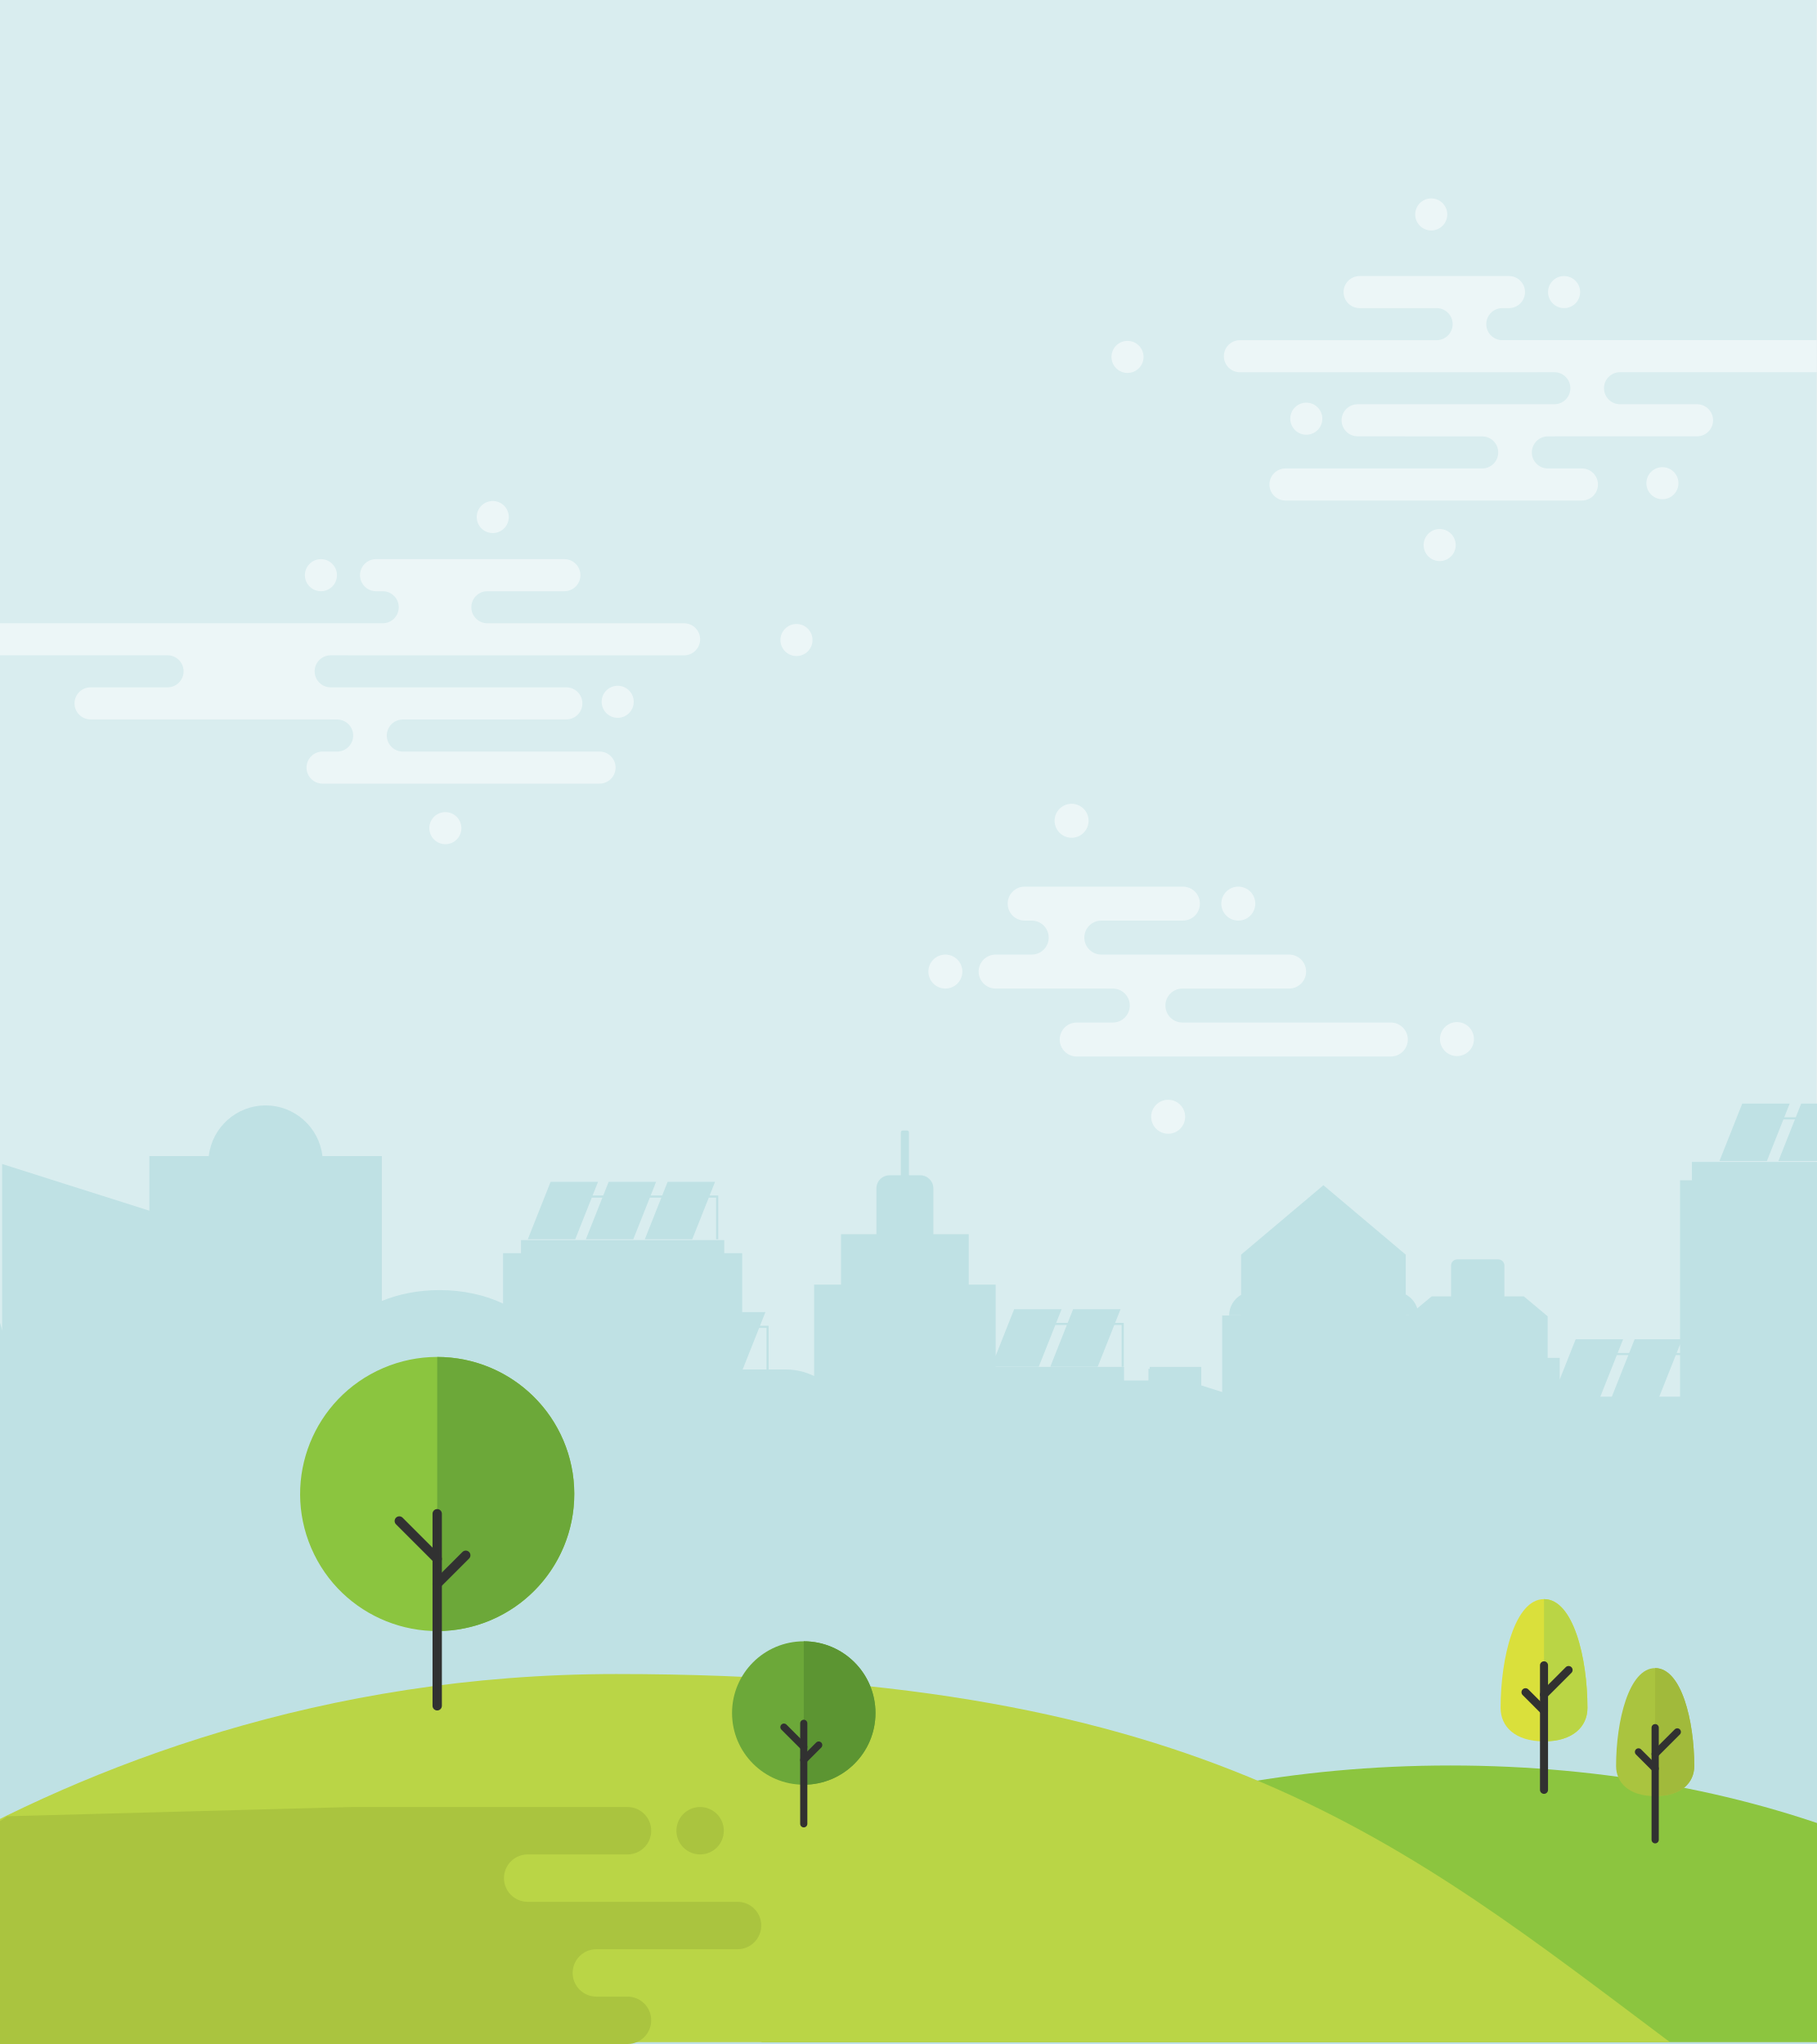
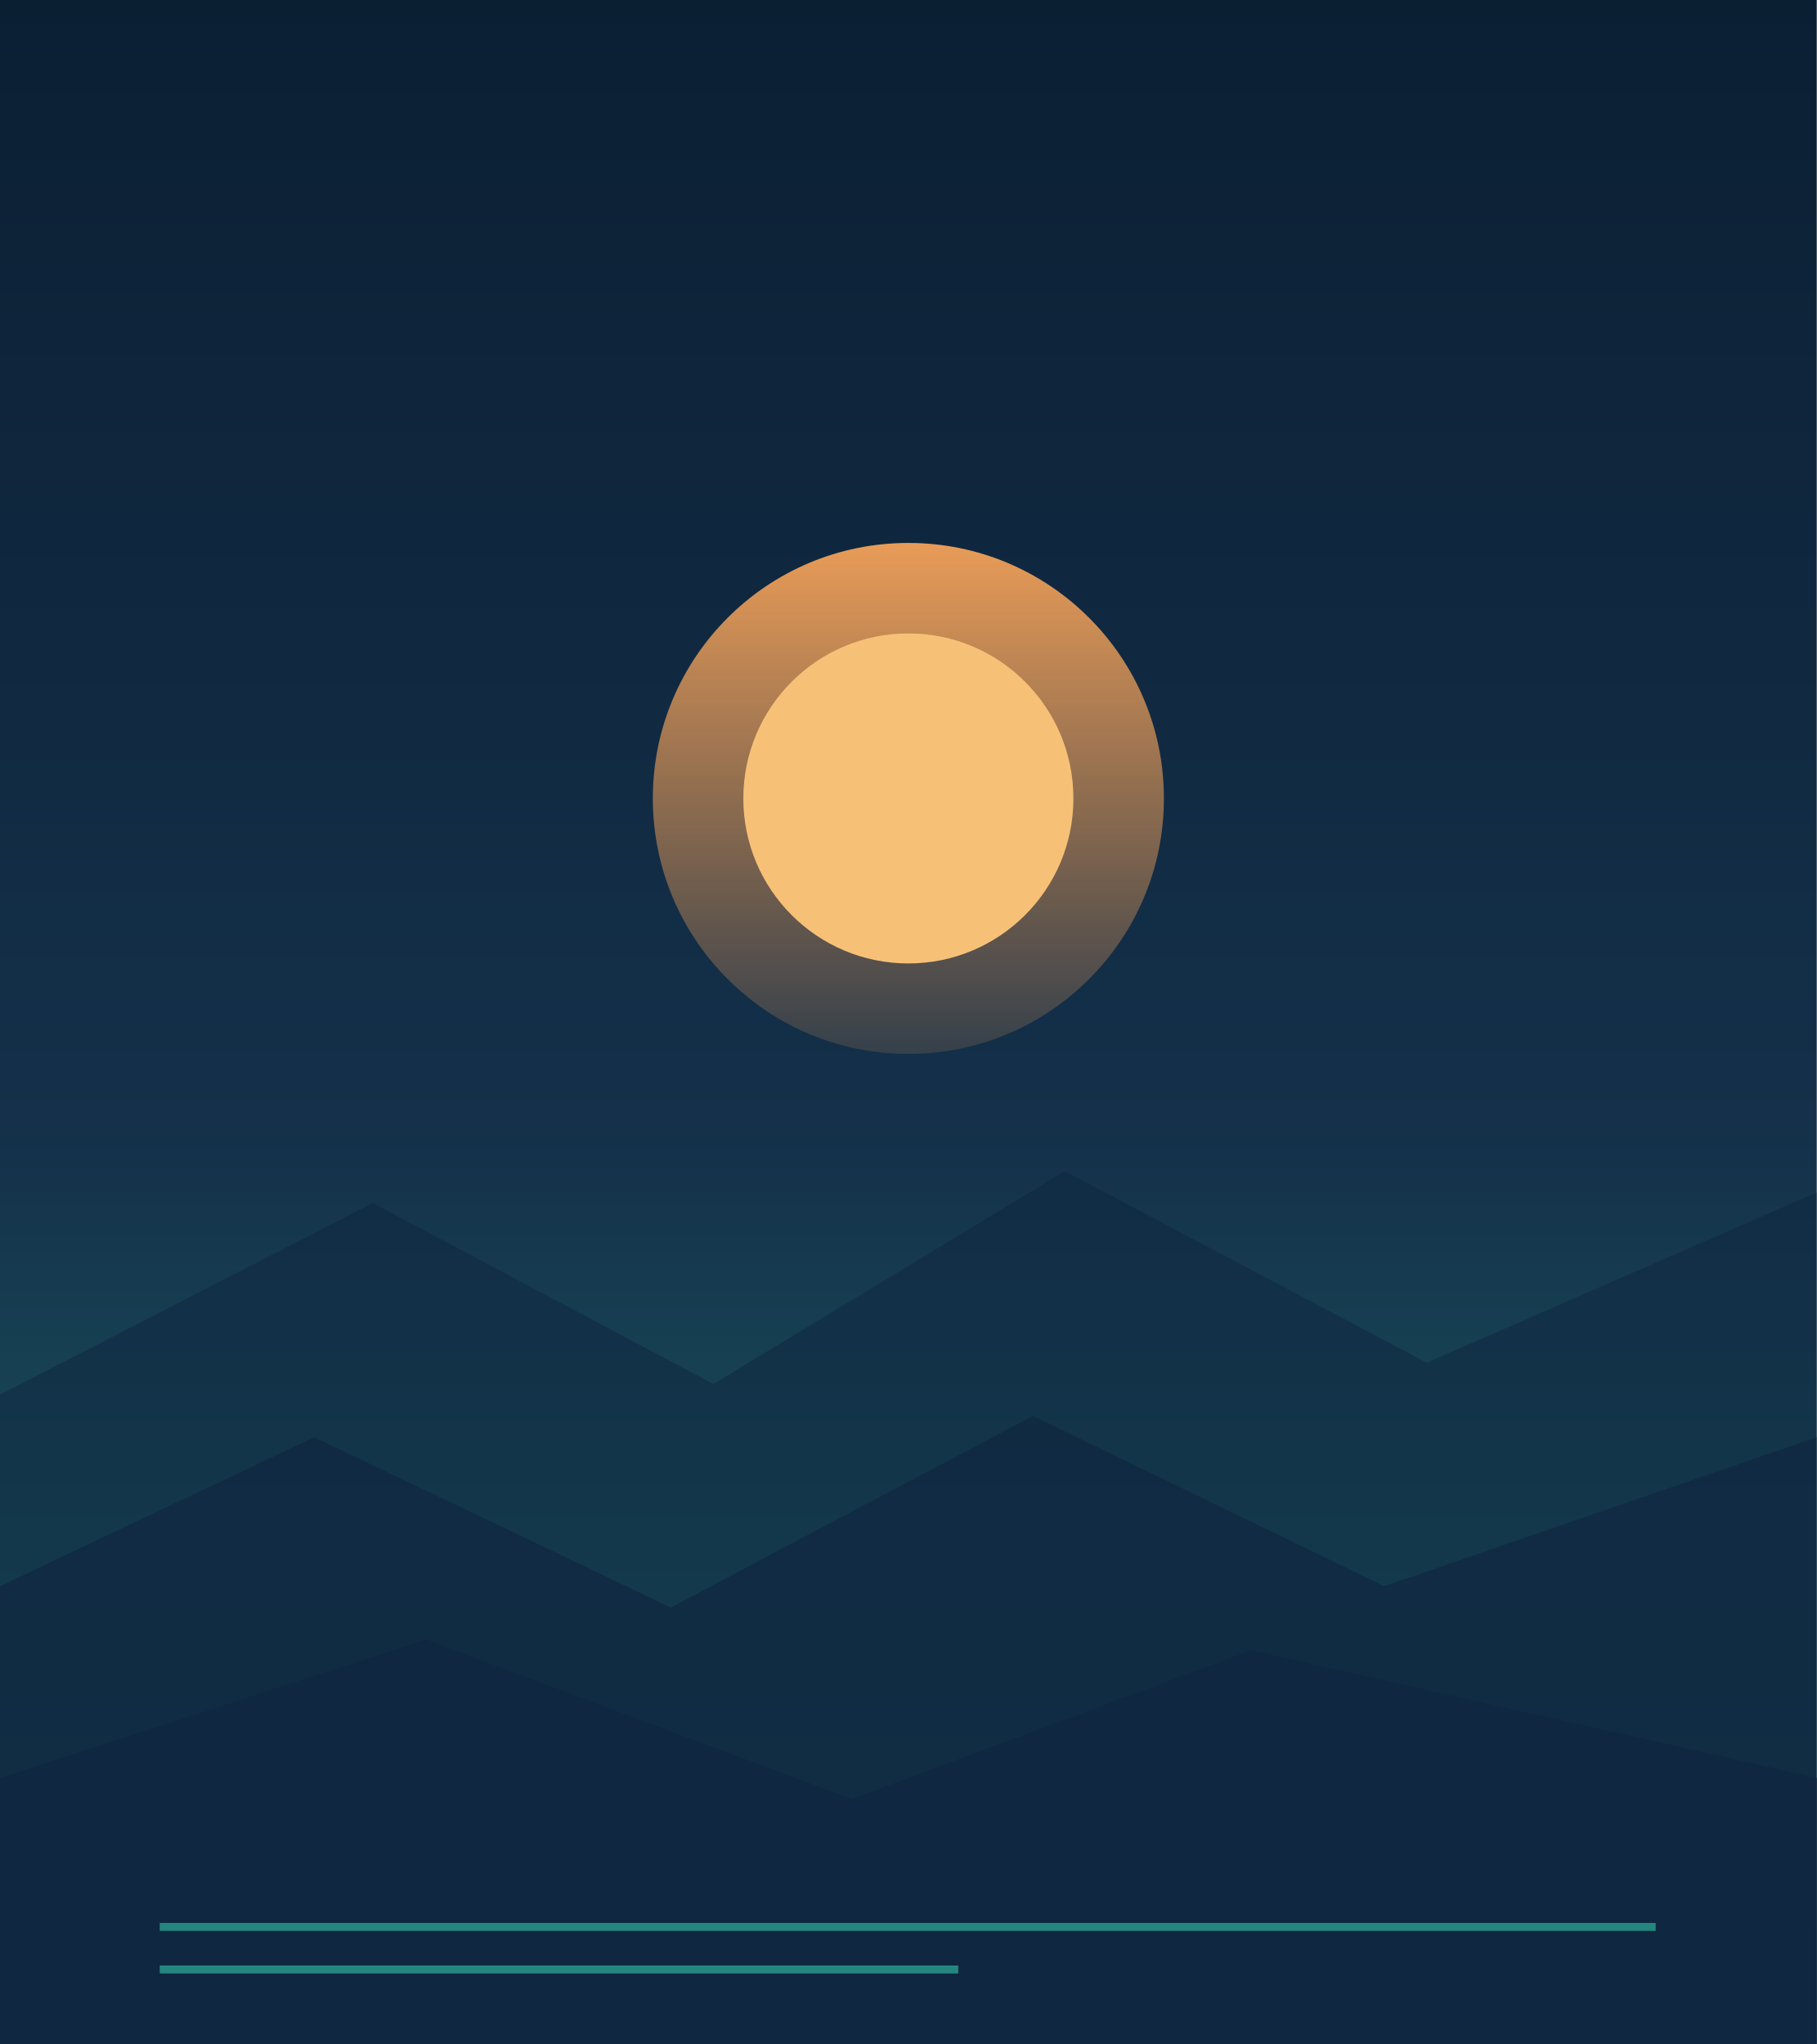
- <svg xmlns="http://www.w3.org/2000/svg" version="1.1" id="Layer_1" x="0px" y="0px" viewBox="0 0 682.5 768" style="enable-background:new 0 0 682.5 768;" xml:space="preserve">
-   <style type="text/css">
- 	.st0{fill:#D9EDEF;}
- 	.st1{fill:#BFE1E4;}
- 	.st2{fill:#8CC53F;}
- 	.st3{fill:#8BC53F;}
- 	.st4{fill:#6CA839;}
- 	.st5{fill:#313131;}
- 	.st6{fill:#BAD545;}
- 	.st7{fill:#AAC43F;}
- 	.st8{fill:#DAE03B;}
- 	.st9{opacity:0.5;}
- 	.st10{fill:#FFFFFF;}
- 	.st11{fill:#BAD546;}
- 	.st12{fill:#5C9532;}
- 	.st13{fill:#A1BA3B;}
- </style>
-   <rect class="st0" width="682.5" height="768" />
-   <g>
-     <path class="st1" d="M866.871,513.881c-1.927-17.075-16.41-30.346-34-30.346   c-17.59,0-32.073,13.272-34,30.346h-13.115v-37.423h-43.738v10.721h-8.751v-10.721   h-26.222v-32.987h-4.463v-6.909h-66.971v6.909h-4.463v59.743h-17.066l-2.039,5.138   h-4.33l2.039-5.138H591.938l-5.993,15.103v-8.123h-4.53V494.569l-8.943-7.471h-7.308   v-11.593c0-1.275-1.033-2.308-2.308-2.308h-15.42c-1.274,0-2.308,1.033-2.308,2.308   v11.593h-7.309l-5.398,4.51c-0.696-2.261-2.272-4.135-4.328-5.227v-14.97   l-0.09-0.076l-30.831-26h-0.001l-30.831,26l-0.09,0.076v15.105   c-2.676,1.529-4.483,4.404-4.483,7.707h4.483v0.049h-7.111v28.763l-7.861-2.494   v-6.952h-19.369v0.807l-0.468-0.148v4.447h-9.176v-5.106h-48.212v-0.094h16.195   l6.209-15.645h4.33l-6.208,15.645h17.817l6.208-15.645h2.761v15.645h0.803   v-15.645v-0.744v-0.059h-3.246l2.039-5.138h-17.817l-2.039,5.138h-4.33   l2.039-5.138h-17.817l-6.944,17.499v-26.742h-10.105v-18.948h-13.309v-17.205   c0-2.714-2.2-4.914-4.914-4.914h-4.251v-16.092c0-0.413-0.315-0.748-0.703-0.748   h-1.654c-0.388,0-0.703,0.335-0.703,0.748v16.092h-4.251   c-2.713,0-4.914,2.2-4.914,4.914v17.205h-13.309v18.948h-10.105v34.365   c-3.2-1.567-6.782-2.472-10.579-2.472h-6.5v-15.626v-0.744v-0.059h-3.246   l2.039-5.138h-8.736v-22.146h-6.741v-4.912h-76.34v4.912h-6.741v18.951   c-6.688-3.178-14.968-5.067-23.876-5.067c-7.952,0-15.401,1.507-21.667,4.089   v-54.445h-22.322c-1.229-10.707-10.311-19.025-21.347-19.025   c-11.036,0-20.118,8.319-21.347,19.025H56.111v20.525l-55.32-17.55v62.608   c-2.826-13.424-14.734-23.502-28.999-23.502c-15.233,0-27.776,11.493-29.444,26.28   h-15.226v11.179h-36.639V499.026c0-11.014-8.928-19.942-19.942-19.942   c-11.014,0-19.942,8.928-19.942,19.942v14.887h-52.551v5.748h3.116v43.115V798   H884.453V535.301v-5.22v-16.199H866.871z M287.953,514.559h-8.962l6.201-15.626h2.761   V514.559z M529.231,494.272H528.092v-0.049h1.198L529.231,494.272z M605.525,524.781   h-4.33l6.201-15.626h4.33L605.525,524.781z M631.15,524.781h-7.807l6.201-15.626   h1.606V524.781z M631.15,508.352h-1.287l1.287-3.244V508.352z" />
-     <polygon class="st1" points="222.306,449.994 226.303,449.994 220.095,465.638 237.912,465.638    244.12,449.994 248.45,449.994 242.242,465.638 260.059,465.638 266.267,449.994    269.028,449.994 269.028,465.638 269.831,465.638 269.831,449.994 269.831,449.25    269.831,449.191 266.586,449.191 268.625,444.052 250.808,444.052 248.769,449.191    244.439,449.191 246.478,444.052 228.661,444.052 226.622,449.191 222.625,449.191    224.664,444.052 206.847,444.052 198.281,465.638 216.098,465.638  " />
-     <polygon class="st1" points="669.979,420.598 674.309,420.598 668.1,436.243 685.918,436.243    692.126,420.598 694.887,420.598 694.887,436.243 695.69,436.243 695.69,420.598    695.69,419.854 695.69,419.795 692.445,419.795 694.484,414.657 676.666,414.657    674.627,419.795 670.298,419.795 672.337,414.657 654.52,414.657 645.954,436.243    663.77,436.243  " />
-     <polygon class="st1" points="773.927,460.312 776.688,460.312 776.688,475.957 777.491,475.957    777.491,460.312 777.491,459.569 777.491,459.51 774.245,459.51 776.284,454.371    758.467,454.371 749.901,475.957 767.718,475.957  " />
+ <svg xmlns="http://www.w3.org/2000/svg" version="1.1" viewBox="0 0 682.5 768" preserveAspectRatio="xMidYMid slice" role="presentation">
+   <defs>
+     <linearGradient id="sky" x1="0" y1="0" x2="0" y2="1">
+       <stop offset="0%" stop-color="#0b1f33" />
+       <stop offset="55%" stop-color="#14304a" />
+       <stop offset="100%" stop-color="#1f6f6b" />
+     </linearGradient>
+     <linearGradient id="glow" x1="0" y1="0" x2="0" y2="1">
+       <stop offset="0%" stop-color="#f4a259" stop-opacity="0.95" />
+       <stop offset="100%" stop-color="#f4a259" stop-opacity="0.15" />
+     </linearGradient>
+   </defs>
+   <rect width="682.5" height="768" fill="url(#sky)" />
+   <circle cx="341.25" cy="300" r="96" fill="url(#glow)" />
+   <circle cx="341.25" cy="300" r="62" fill="#f6c177" />
+   <g fill="#0f2740">
+     <path d="M0 524 L140 452 L268 520 L400 440 L536 512 L682.5 448 L682.5 768 L0 768 Z" opacity="0.55" />
+     <path d="M0 596 L118 540 L252 604 L388 532 L520 596 L682.5 540 L682.5 768 L0 768 Z" opacity="0.75" />
+     <path d="M0 668 L160 616 L320 676 L470 620 L682.5 668 L682.5 768 L0 768 Z" />
  </g>
-   <path class="st2" d="M682.221,1117.16c-17.754-1.617-35.838-2.458-54.192-2.458  c-169.747,0-316.642,71.25-387.542,174.95v114.762H682.5L682.221,1117.16z" />
-   <g>
-     <g>
-       <g>
-         <ellipse transform="matrix(0.3941885 -0.9190296 0.9190296 0.3941885 -630.5393 1248.272)" class="st3" cx="631.559" cy="1102.407" rx="24.813" ry="24.813" />
-       </g>
-       <g>
-         <path class="st4" d="M606.746,1102.407c0-13.704,11.109-24.813,24.813-24.813v49.626     C617.855,1127.22,606.746,1116.111,606.746,1102.407z" />
-       </g>
-       <g>
-         <g>
-           <path class="st5" d="M631.559,1141.6c0.467,0,0.846-0.379,0.846-0.845v-34.775      c0-0.467-0.379-0.846-0.846-0.846c-0.467,0-0.846,0.379-0.846,0.846v34.775      C630.713,1141.221,631.092,1141.6,631.559,1141.6L631.559,1141.6z" />
-         </g>
-         <g>
-           <path class="st5" d="M631.559,1119.514c0.217,0,0.433-0.083,0.598-0.248      c0.33-0.33,0.33-0.866,0-1.196l-5.169-5.169      c-0.33-0.33-0.866-0.33-1.196,0c-0.33,0.33-0.33,0.865,0,1.196      l5.169,5.169C631.126,1119.431,631.342,1119.514,631.559,1119.514L631.559,1119.514z" />
-         </g>
-         <g>
-           <path class="st5" d="M631.559,1115.002c0.217,0,0.433-0.083,0.598-0.248l6.862-6.862      c0.33-0.33,0.33-0.865,0-1.196c-0.331-0.33-0.866-0.33-1.196,0      l-6.862,6.862c-0.33,0.33-0.33,0.865,0,1.196      C631.126,1114.919,631.342,1115.002,631.559,1115.002L631.559,1115.002z" />
-         </g>
-       </g>
-     </g>
-     <g>
-       <g>
-         <path class="st6" d="M575.186,1187.063c0-14.086,3.994-30.383,12.125-30.383     c8.131,0,12.125,16.297,12.125,30.383c0,5.161-3.994,9.345-12.125,9.345     C579.18,1196.408,575.186,1192.224,575.186,1187.063z" />
-       </g>
-       <g>
-         <path class="st7" d="M575.186,1187.063c0-14.086,3.994-30.383,12.125-30.383v39.728     C579.18,1196.408,575.186,1192.224,575.186,1187.063z" />
-       </g>
-       <g>
-         <g>
-           <path class="st5" d="M587.311,1210.788c0.467,0,0.846-0.379,0.846-0.846v-34.775      c0-0.467-0.379-0.846-0.846-0.846c-0.467,0-0.846,0.379-0.846,0.846v34.775      C586.466,1210.41,586.844,1210.788,587.311,1210.788L587.311,1210.788z" />
-         </g>
-         <g>
-           <path class="st5" d="M587.311,1188.702c0.217,0,0.433-0.083,0.598-0.248l5.169-5.169      c0.33-0.33,0.33-0.866,0-1.196c-0.33-0.33-0.865-0.33-1.196,0      l-5.169,5.169c-0.33,0.33-0.33,0.866,0,1.196      C586.879,1188.619,587.094,1188.702,587.311,1188.702L587.311,1188.702z" />
-         </g>
-         <g>
-           <path class="st5" d="M587.311,1184.19c0.217,0,0.433-0.083,0.598-0.248      c0.33-0.33,0.33-0.866,0-1.196l-6.862-6.862      c-0.33-0.33-0.865-0.33-1.196,0c-0.33,0.33-0.33,0.866,0,1.196      l6.862,6.862C586.879,1184.108,587.094,1184.19,587.311,1184.19L587.311,1184.19z" />
-         </g>
-       </g>
-     </g>
-     <g>
-       <g>
-         <path class="st8" d="M513.885,1149.353c0-19.266,5.723-51.316,12.783-51.316     s12.783,32.05,12.783,51.316c0,7.06-5.723,12.783-12.783,12.783     S513.885,1156.413,513.885,1149.353z" />
-       </g>
-       <g>
-         <path class="st6" d="M513.885,1149.353c0-19.266,5.723-51.316,12.783-51.316v64.099     C519.609,1162.136,513.885,1156.413,513.885,1149.353z" />
-       </g>
-       <g>
-         <g>
-           <path class="st5" d="M526.669,1176.516c0.467,0,0.846-0.379,0.846-0.846v-34.775      c0-0.467-0.379-0.846-0.846-0.846c-0.467,0-0.846,0.379-0.846,0.846v34.775      C525.823,1176.137,526.202,1176.516,526.669,1176.516L526.669,1176.516z" />
-         </g>
-         <g>
-           <path class="st5" d="M526.669,1154.429c0.217,0,0.433-0.083,0.598-0.248l5.169-5.169      c0.33-0.33,0.33-0.866,0-1.196s-0.866-0.33-1.196,0l-5.169,5.169      c-0.33,0.33-0.33,0.866,0,1.196      C526.236,1154.347,526.452,1154.429,526.669,1154.429L526.669,1154.429z" />
-         </g>
-         <g>
-           <path class="st5" d="M526.669,1149.918c0.217,0,0.433-0.083,0.598-0.248      c0.33-0.33,0.33-0.866,0-1.196l-6.862-6.862      c-0.33-0.33-0.865-0.33-1.196,0c-0.33,0.33-0.33,0.866,0,1.196      l6.862,6.862C526.236,1149.835,526.452,1149.918,526.669,1149.918L526.669,1149.918z" />
-         </g>
-       </g>
-     </g>
-   </g>
-   <g class="st9">
-     <path class="st10" d="M374.031,358.667h13.559c3.525,0,6.382-2.858,6.382-6.382   c0-3.525-2.857-6.382-6.382-6.382h-2.65c-3.525,0-6.382-2.857-6.382-6.382v-0   c0-3.525,2.858-6.382,6.382-6.382h59.448c3.525,0,6.382,2.857,6.382,6.382v0   c0,3.525-2.857,6.382-6.382,6.382h-3.149h-27.507   c-3.525,0-6.382,2.857-6.382,6.382v0c0,3.525,2.857,6.382,6.382,6.382h27.507   h28.774h3.166h11.102c3.525,0,6.382,2.857,6.382,6.382   c0,3.525-2.857,6.382-6.382,6.382h-9.34c-0.031,0-0.061,0.005-0.092,0.005   h-3.149h-27.507c-3.525,0-6.382,2.857-6.382,6.382   c0,3.525,2.857,6.382,6.382,6.382h27.507h28.774h3.166h18.858   c3.525,0,6.382,2.857,6.382,6.382c0,3.525-2.857,6.382-6.382,6.382h-58.558   h-18.559h-40.889c-3.525,0-6.382-2.858-6.382-6.382   c0-3.525,2.857-6.382,6.382-6.382h13.559c3.525,0,6.382-2.857,6.382-6.382   c0-3.525-2.858-6.382-6.382-6.382h-2.65c-0.031,0-0.061-0.004-0.091-0.005   h-0.39h-40.889c-3.525,0-6.382-2.857-6.382-6.382   C367.649,361.524,370.506,358.667,374.031,358.667z" />
-     <ellipse transform="matrix(0.7071068 -0.7071068 0.7071068 0.7071068 -154.1082 358.0526)" class="st10" cx="355.154" cy="365.051" rx="6.383" ry="6.383" />
-     <ellipse transform="matrix(0.2305667 -0.9730566 0.9730566 0.2305667 27.56792 713.9033)" class="st10" cx="465.199" cy="339.52" rx="6.383" ry="6.383" />
-     <ellipse transform="matrix(0.1605944 -0.9870205 0.9870205 0.1605944 33.52818 656.2073)" class="st10" cx="402.567" cy="308.392" rx="6.383" ry="6.383" />
-     <ellipse transform="matrix(0.8951613 -0.4457425 0.4457425 0.8951613 -116.6427 284.9064)" class="st10" cx="547.346" cy="390.418" rx="6.383" ry="6.383" />
-     <circle class="st10" cx="438.85" cy="419.608" r="6.383" />
-   </g>
-   <g class="st9">
-     <path class="st10" d="M682.5,127.791h-55.267h-16.127h-1.389h-38.591h-7.235   c-3.1-0.247-5.539-2.836-5.539-5.999c0-3.327,2.697-6.024,6.024-6.024h2.501   c3.327,0,6.024-2.697,6.024-6.024l0,0c0-3.327-2.697-6.024-6.024-6.024h-56.107   c-3.327,0-6.024,2.697-6.024,6.024l0,0c0,3.327,2.697,6.024,6.024,6.024h2.972   h25.961c3.327,0,6.024,2.697,6.024,6.024v0c0,3.327-2.697,6.024-6.024,6.024   h-25.961h-27.157h-2.988h-17.798c-3.327,0-6.024,2.697-6.024,6.024   c0,3.327,2.697,6.024,6.024,6.024h55.267h17.516h38.591   c0.163,0,0.323-0.012,0.483-0.024h6.268c3.327,0,6.024,2.697,6.024,6.024   s-2.697,6.024-6.024,6.024h-2.501h-23.451h-27.157h-2.989h-17.798   c-3.327,0-6.024,2.697-6.024,6.024c0,3.327,2.697,6.024,6.024,6.024h17.248   c0.202,0.02,0.406,0.031,0.613,0.031h2.972h25.961   c3.327,0,6.024,2.697,6.024,6.024v0c0,3.327-2.697,6.024-6.024,6.024h-25.961   h-27.157h-2.989h-17.798c-3.327,0-6.024,2.697-6.024,6.024   c0,3.327,2.697,6.024,6.024,6.024h55.267h17.516h38.591   c3.327,0,6.024-2.697,6.024-6.024c0-3.327-2.697-6.024-6.024-6.024h-12.797   c-3.327,0-6.024-2.697-6.024-6.024c0-3.327,2.697-6.024,6.024-6.024h2.501   c0.207,0,0.412-0.011,0.613-0.031h36.793h16.127c3.327,0,6.024-2.697,6.024-6.024   l0,0c0-3.327-2.697-6.024-6.024-6.024h-2.972h-13.154h-12.797   c-3.327,0-6.024-2.697-6.024-6.024c0-3.327,2.697-6.024,6.024-6.024h2.501h23.45   h27.157h2.988H682.5" />
-     <ellipse transform="matrix(0.2400311 -0.9707652 0.9707652 0.2400311 298.3702 744.2419)" class="st10" cx="624.523" cy="181.556" rx="6.024" ry="6.024" />
-     <ellipse transform="matrix(0.6751398 -0.7376899 0.7376899 0.6751398 109.9258 469.1085)" class="st10" cx="587.587" cy="109.745" rx="6.024" ry="6.024" />
-     <ellipse transform="matrix(0.2305667 -0.9730566 0.9730566 0.2305667 335.3029 585.1867)" class="st10" cx="537.677" cy="80.575" rx="6.024" ry="6.024" />
-     <ellipse transform="matrix(0.153126 -0.9882067 0.9882067 0.153126 255.6481 707.9042)" class="st10" cx="540.846" cy="204.796" rx="6.024" ry="6.024" />
-     <ellipse transform="matrix(0.1547078 -0.9879603 0.9879603 0.1547078 259.3975 617.8167)" class="st10" cx="490.744" cy="157.319" rx="6.024" ry="6.024" />
-     <ellipse transform="matrix(0.7071068 -0.7071068 0.7071068 0.7071068 29.23668 338.7919)" class="st10" cx="423.576" cy="134.104" rx="6.024" ry="6.024" />
-   </g>
-   <g class="st9">
-     <path class="st10" d="M0,234.163h44.319h16.127h1.389h75.191h7.235   c3.1-0.247,5.539-2.836,5.539-5.999c0-3.327-2.697-6.024-6.024-6.024h-2.501   c-3.327,0-6.024-2.697-6.024-6.024l0,0c0-3.327,2.697-6.024,6.024-6.024h70.747   c3.327,0,6.024,2.697,6.024,6.024l0,0c0,3.327-2.697,6.024-6.024,6.024h-2.972   h-25.961c-3.327,0-6.024,2.697-6.024,6.024v0   c0,3.327,2.697,6.024,6.024,6.024h25.961h27.157h2.988h17.798   c3.327,0,6.024,2.697,6.024,6.024c0,3.327-2.697,6.024-6.024,6.024h-55.267   h-17.516h-53.231c-0.163,0-0.323-0.012-0.483-0.024h-6.268   c-3.327,0-6.024,2.697-6.024,6.024c0,3.327,2.697,6.024,6.024,6.024h2.501h23.45   h41.797h2.988h17.798c3.327,0,6.024,2.697,6.024,6.024   c0,3.327-2.697,6.024-6.024,6.024h-17.248c-0.202,0.02-0.406,0.031-0.613,0.031   H191.93h-40.601c-3.327,0-6.024,2.697-6.024,6.024v0   c0,3.327,2.697,6.024,6.024,6.024h25.961h27.157h2.989h17.798   c3.327,0,6.024,2.697,6.024,6.024c0,3.327-2.697,6.024-6.024,6.024h-55.267   h-17.516h-31.271c-3.327,0-6.024-2.697-6.024-6.024   c0-3.327,2.697-6.024,6.024-6.024h5.477c3.327,0,6.024-2.697,6.024-6.024   c0-3.327-2.697-6.024-6.024-6.024h-2.501c-0.207,0-0.412-0.011-0.613-0.031   H50.15H34.023c-3.327,0-6.024-2.697-6.024-6.024l0,0   c0-3.327,2.697-6.024,6.024-6.024h2.972h13.154h12.797   c3.327,0,6.024-2.697,6.024-6.024c0-3.327-2.697-6.024-6.024-6.024h-2.501H36.996   H9.839H6.85H0" />
-     <ellipse transform="matrix(0.7376898 -0.6751398 0.6751398 0.7376898 -114.2837 138.0883)" class="st10" cx="120.565" cy="216.117" rx="6.024" ry="6.024" />
-     <ellipse transform="matrix(0.9730566 -0.2305667 0.2305667 0.9730566 -39.80377 47.91563)" class="st10" cx="185.115" cy="194.267" rx="6.024" ry="6.024" />
-     <ellipse transform="matrix(0.9882067 -0.153126 0.153126 0.9882067 -45.6748 29.28857)" class="st10" cx="167.306" cy="311.168" rx="6.024" ry="6.024" />
-     <ellipse transform="matrix(0.9879603 -0.1547078 0.1547078 0.9879603 -38.00129 39.07434)" class="st10" cx="232.048" cy="263.691" rx="6.024" ry="6.024" />
-     <ellipse transform="matrix(0.7071068 -0.7071068 0.7071068 0.7071068 -82.40409 282.0114)" class="st10" cx="299.216" cy="240.476" rx="6.024" ry="6.024" />
-   </g>
-   <g>
-     <path class="st6" d="M0.248,1404.367l0-153.081c15.756-1.435,31.805-2.181,48.094-2.181   c150.645,0,281.009,63.232,343.93,155.262H0.248z" />
-     <g>
-       <g>
-         <ellipse transform="matrix(0.3941886 -0.9190296 0.9190296 0.3941886 -1057.006 952.1807)" class="st3" cx="193.737" cy="1277.841" rx="30.348" ry="30.348" />
-       </g>
-       <g>
-         <path class="st4" d="M163.389,1277.841c0-16.761,13.587-30.348,30.348-30.348v60.697     C176.975,1308.189,163.389,1294.602,163.389,1277.841z" />
-       </g>
-       <g>
-         <g>
-           <path class="st5" d="M193.737,1325.777c0.571,0,1.035-0.463,1.035-1.034v-42.533      c0-0.571-0.464-1.035-1.035-1.035c-0.571,0-1.035,0.463-1.035,1.035v42.533      C192.702,1325.314,193.165,1325.777,193.737,1325.777L193.737,1325.777z" />
-         </g>
-         <g>
-           <path class="st5" d="M193.737,1298.764c0.266,0,0.529-0.101,0.731-0.303      c0.404-0.404,0.404-1.059,0-1.463l-6.322-6.322      c-0.404-0.404-1.059-0.404-1.463,0c-0.404,0.404-0.404,1.059,0,1.463      l6.322,6.322C193.207,1298.663,193.471,1298.764,193.737,1298.764L193.737,1298.764z" />
-         </g>
-         <g>
-           <path class="st5" d="M193.737,1293.246c0.266,0,0.529-0.101,0.731-0.303l8.393-8.393      c0.404-0.404,0.404-1.059,0-1.463c-0.405-0.404-1.059-0.404-1.463,0      l-8.393,8.393c-0.404,0.404-0.404,1.059,0,1.463      C193.207,1293.145,193.471,1293.246,193.737,1293.246L193.737,1293.246z" />
-         </g>
-       </g>
-     </g>
-     <g>
-       <g>
-         <path class="st6" d="M80.414,1230.513c0-17.229,4.885-37.161,14.831-37.161     c9.945,0,14.83,19.932,14.83,37.161c0,6.312-4.885,11.43-14.83,11.43     C85.299,1241.944,80.414,1236.826,80.414,1230.513z" />
-       </g>
-       <g>
-         <path class="st7" d="M80.414,1230.513c0-17.229,4.885-37.161,14.831-37.161v48.591     C85.299,1241.944,80.414,1236.826,80.414,1230.513z" />
-       </g>
-       <g>
-         <g>
-           <path class="st5" d="M95.245,1259.532c0.572,0,1.035-0.463,1.035-1.035v-42.533      c0-0.571-0.463-1.034-1.035-1.034c-0.571,0-1.034,0.463-1.034,1.034v42.533      C94.21,1259.068,94.674,1259.532,95.245,1259.532L95.245,1259.532z" />
-         </g>
-         <g>
-           <path class="st5" d="M95.245,1232.518c0.266,0,0.53-0.101,0.732-0.303l6.322-6.322      c0.404-0.404,0.404-1.059,0-1.463c-0.404-0.404-1.059-0.404-1.463,0      l-6.322,6.322c-0.404,0.404-0.404,1.059,0,1.463      C94.716,1232.417,94.98,1232.518,95.245,1232.518L95.245,1232.518z" />
-         </g>
-         <g>
-           <path class="st5" d="M95.245,1227c0.266,0,0.53-0.101,0.732-0.303      c0.404-0.404,0.404-1.059,0-1.463l-8.393-8.393      c-0.404-0.404-1.059-0.404-1.463,0c-0.404,0.404-0.404,1.059,0,1.463      l8.393,8.393C94.716,1226.899,94.98,1227,95.245,1227L95.245,1227z" />
-         </g>
-       </g>
-     </g>
-     <path class="st7" d="M80.425,1290.372c4.498,0,8.146,3.647,8.146,8.146   s-3.648,8.146-8.146,8.146H53.509c-4.491,0.011-8.129,3.654-8.129,8.145   c0,4.499,3.648,8.146,8.148,8.146h99.879c4.5,0,8.148,3.647,8.148,8.148   c0,4.497-3.648,8.145-8.148,8.145h-32.249c-4.501,0-8.146,3.647-8.146,8.145   c0,4.5,3.645,8.148,8.146,8.148h44.16c4.501,0,8.146,3.647,8.146,8.145   c0,4.499-3.645,8.148-8.146,8.148H97.147c-4.501,0-8.148,3.647-8.148,8.146   c0,4.497,3.647,8.145,8.148,8.145h56.26c4.5,0,8.148,3.648,8.148,8.145   c0,4.5-3.648,8.147-8.148,8.147H0l0-114.043H80.425z M180.52,1363.685   c0,4.499,3.647,8.148,8.146,8.148c4.498,0,8.146-3.648,8.146-8.148   c0-4.498-3.648-8.145-8.146-8.145C184.166,1355.54,180.52,1359.187,180.52,1363.685   z M113.103,1298.519c0-4.498-3.646-8.145-8.145-8.145   c-4.498,0-8.148,3.647-8.148,8.145c0,4.501,3.649,8.148,8.148,8.148   C109.457,1306.666,113.103,1303.019,113.103,1298.519z" />
-     <g>
-       <g>
-         <path class="st8" d="M23.188,1326.385c0-23.564,7-62.764,15.635-62.764     s15.635,39.2,15.635,62.764c0,8.635-7,15.635-15.635,15.635     S23.188,1335.02,23.188,1326.385z" />
-       </g>
-       <g>
-         <path class="st6" d="M23.188,1326.385c0-23.564,7-62.764,15.635-62.764v78.399     C30.188,1342.02,23.188,1335.02,23.188,1326.385z" />
-       </g>
-       <g>
-         <g>
-           <path class="st5" d="M38.823,1359.608c0.571,0,1.035-0.463,1.035-1.035v-42.533      c0-0.571-0.464-1.035-1.035-1.035c-0.571,0-1.035,0.464-1.035,1.035v42.533      C37.788,1359.145,38.252,1359.608,38.823,1359.608L38.823,1359.608z" />
-         </g>
-         <g>
-           <path class="st5" d="M38.823,1332.594c0.266,0,0.529-0.101,0.731-0.303l6.322-6.322      c0.404-0.404,0.404-1.059,0-1.463c-0.404-0.404-1.059-0.404-1.463,0      l-6.322,6.322c-0.404,0.404-0.404,1.059,0,1.463      C38.293,1332.493,38.557,1332.594,38.823,1332.594L38.823,1332.594z" />
-         </g>
-         <g>
-           <path class="st5" d="M38.823,1327.076c0.266,0,0.529-0.101,0.731-0.303      c0.404-0.404,0.404-1.059,0-1.463l-8.393-8.393c-0.404-0.404-1.059-0.404-1.463,0      c-0.404,0.404-0.404,1.059,0,1.463l8.393,8.393      C38.293,1326.975,38.557,1327.076,38.823,1327.076L38.823,1327.076z" />
-         </g>
-       </g>
-     </g>
-   </g>
-   <g>
-     <path class="st2" d="M285.981,767.306h517.83   c-41.499-60.959-141.777-103.95-258.914-103.95   C427.76,663.356,327.481,706.346,285.981,767.306z" />
-     <path class="st11" d="M-121.311,767.306h748.668   c-100.324-75.19-175.122-138.317-395.847-138.317S-121.311,767.306-121.311,767.306z" />
-     <g>
-       <g>
-         <path class="st8" d="M596.361,641.72c0-18.953-5.374-40.88-16.315-40.88     c-10.94,0-16.313,21.927-16.313,40.88c0,6.944,5.373,12.575,16.313,12.575     C590.987,654.295,596.361,648.664,596.361,641.72z" />
-       </g>
-       <g>
-         <path class="st6" d="M596.361,641.72c0-18.953-5.374-40.88-16.315-40.88v53.455     C590.987,654.295,596.361,648.664,596.361,641.72z" />
-       </g>
-       <g>
-         <g>
-           <path class="st5" d="M580.045,674.014c-0.833,0-1.51-0.676-1.51-1.51v-46.79      c0-0.833,0.676-1.509,1.51-1.509s1.51,0.676,1.51,1.509v46.79      C581.555,673.338,580.879,674.014,580.045,674.014L580.045,674.014z" />
-         </g>
-         <g>
-           <path class="st5" d="M580.045,644.297c-0.387,0-0.773-0.148-1.067-0.443l-6.954-6.956      c-0.59-0.59-0.59-1.544,0-2.135c0.592-0.59,1.547-0.59,2.134,0      l6.954,6.956c0.59,0.589,0.59,1.544,0,2.134      C580.818,644.148,580.433,644.297,580.045,644.297L580.045,644.297z" />
-         </g>
-         <g>
-           <path class="st5" d="M580.045,638.227c-0.387,0-0.773-0.147-1.067-0.442      c-0.59-0.59-0.59-1.545,0-2.135l9.234-9.233      c0.59-0.59,1.544-0.59,2.134,0c0.59,0.59,0.59,1.544,0,2.135      l-9.233,9.233C580.818,638.08,580.433,638.227,580.045,638.227L580.045,638.227z" />
-         </g>
-       </g>
-     </g>
-     <g>
-       <g>
-         <path class="st4" d="M328.895,643.635c0,14.878-12.062,26.94-26.942,26.94     c-14.879,0-26.941-12.062-26.941-26.94c0-14.877,12.062-26.941,26.941-26.941     C316.832,616.694,328.895,628.757,328.895,643.635z" />
-       </g>
-       <g>
-         <path class="st12" d="M328.895,643.635c0-14.877-12.062-26.941-26.942-26.941v53.881     C316.832,670.575,328.895,658.513,328.895,643.635z" />
-       </g>
-       <g>
-         <g>
-           <path class="st5" d="M301.953,686.616c-0.743,0-1.345-0.602-1.345-1.345v-37.758      c0-0.743,0.603-1.346,1.345-1.346c0.743,0,1.346,0.603,1.346,1.346v37.758      C303.299,686.014,302.696,686.616,301.953,686.616L301.953,686.616z" />
-         </g>
-         <g>
-           <path class="st5" d="M301.953,662.635c-0.344,0-0.688-0.131-0.951-0.394      c-0.526-0.526-0.526-1.377,0-1.903l5.612-5.613      c0.526-0.526,1.377-0.526,1.903,0s0.526,1.377,0,1.902l-5.612,5.613      C302.642,662.504,302.297,662.635,301.953,662.635L301.953,662.635z" />
-         </g>
-         <g>
-           <path class="st5" d="M301.953,657.737c-0.344,0-0.688-0.131-0.951-0.394l-7.45-7.449      c-0.526-0.526-0.526-1.377,0-1.903c0.526-0.526,1.377-0.526,1.903,0      l7.45,7.449c0.526,0.526,0.526,1.377,0,1.902      C302.642,657.605,302.297,657.737,301.953,657.737L301.953,657.737z" />
-         </g>
-       </g>
-     </g>
-     <g>
-       <g>
-         <path class="st7" d="M636.486,663.555c0-17.057-4.836-36.791-14.684-36.791     c-9.845,0-14.682,19.734-14.682,36.791c0,6.25,4.836,11.317,14.682,11.317     C631.65,674.873,636.486,669.805,636.486,663.555z" />
-       </g>
-       <g>
-         <path class="st13" d="M636.486,663.555c0-17.057-4.836-36.791-14.684-36.791v48.109     C631.65,674.873,636.486,669.805,636.486,663.555z" />
-       </g>
-       <g>
-         <g>
-           <path class="st5" d="M621.803,692.62c-0.75,0-1.359-0.608-1.359-1.359v-42.11      c0-0.75,0.609-1.359,1.359-1.359s1.359,0.608,1.359,1.359v42.11      C623.161,692.012,622.552,692.62,621.803,692.62L621.803,692.62z" />
-         </g>
-         <g>
-           <path class="st5" d="M621.803,665.875c-0.349,0-0.695-0.133-0.961-0.398l-6.258-6.26      c-0.531-0.531-0.531-1.39,0-1.921c0.532-0.531,1.392-0.531,1.921,0l6.259,6.26      c0.531,0.531,0.531,1.391,0,1.921C622.498,665.742,622.151,665.875,621.803,665.875      L621.803,665.875z" />
-         </g>
-         <g>
-           <path class="st5" d="M621.803,660.412c-0.349,0-0.695-0.133-0.961-0.398      c-0.531-0.531-0.531-1.39,0-1.921l8.311-8.31      c0.531-0.531,1.39-0.531,1.921,0c0.531,0.531,0.531,1.391,0,1.921      l-8.31,8.31C622.498,660.279,622.151,660.412,621.803,660.412L621.803,660.412z" />
-         </g>
-       </g>
-     </g>
-     <g>
-       <g>
-         <ellipse transform="matrix(0.9190296 -0.3941886 0.3941886 0.9190296 -207.9785 110.1965)" class="st3" cx="164.246" cy="561.349" rx="51.489" ry="51.489" />
-       </g>
-       <g>
-         <path class="st4" d="M215.734,561.349c0-28.436-23.052-51.489-51.489-51.489v102.978     C192.683,612.838,215.734,589.787,215.734,561.349z" />
-       </g>
-       <g>
-         <g>
-           <path class="st5" d="M164.246,642.678c-0.969,0-1.755-0.786-1.755-1.755v-72.162      c0-0.97,0.787-1.755,1.755-1.755c0.97,0,1.755,0.786,1.755,1.755v72.162      C166.001,641.892,165.215,642.678,164.246,642.678L164.246,642.678z" />
-         </g>
-         <g>
-           <path class="st5" d="M164.246,596.846c-0.45,0-0.898-0.171-1.24-0.514      c-0.686-0.686-0.686-1.797,0-2.482l10.726-10.726      c0.686-0.686,1.797-0.686,2.482,0c0.686,0.686,0.686,1.796,0,2.482      l-10.726,10.726C165.144,596.675,164.696,596.846,164.246,596.846L164.246,596.846z" />
-         </g>
-         <g>
-           <path class="st5" d="M164.246,587.485c-0.45,0-0.898-0.171-1.24-0.514l-14.24-14.239      c-0.686-0.686-0.686-1.796,0-2.482c0.686-0.686,1.797-0.686,2.482,0      l14.239,14.24c0.686,0.686,0.686,1.796,0,2.482      C165.144,587.313,164.696,587.485,164.246,587.485L164.246,587.485z" />
-         </g>
-       </g>
-     </g>
-     <path class="st7" d="M2.655,682.437l129.288-3.477h103.793c4.918,0,8.905,3.986,8.905,8.906   c0,4.915-3.987,8.903-8.905,8.903h-37.499c-4.918,0-8.904,3.986-8.904,8.903   c0,4.919,3.986,8.906,8.904,8.906h78.841c4.917,0,8.903,3.986,8.903,8.903   c0,4.918-3.986,8.906-8.903,8.906H224.037c-4.917,0-8.903,3.986-8.903,8.904   c0,4.915,3.987,8.903,8.903,8.903h11.7c4.918,0,8.905,3.988,8.905,8.903   c0,4.919-3.987,8.905-8.905,8.905h-357.048L2.655,682.437z M263.018,696.768   c4.917,0,8.904-3.987,8.904-8.904c0-4.918-3.987-8.906-8.904-8.906   c-4.917,0-8.904,3.988-8.904,8.906C254.114,692.78,258.101,696.768,263.018,696.768z   " />
+   <g stroke="#2a9d8f" stroke-width="3" fill="none" opacity="0.8">
+     <path d="M60 724 L622 724" />
+     <path d="M60 740 L360 740" />
  </g>
</svg>
